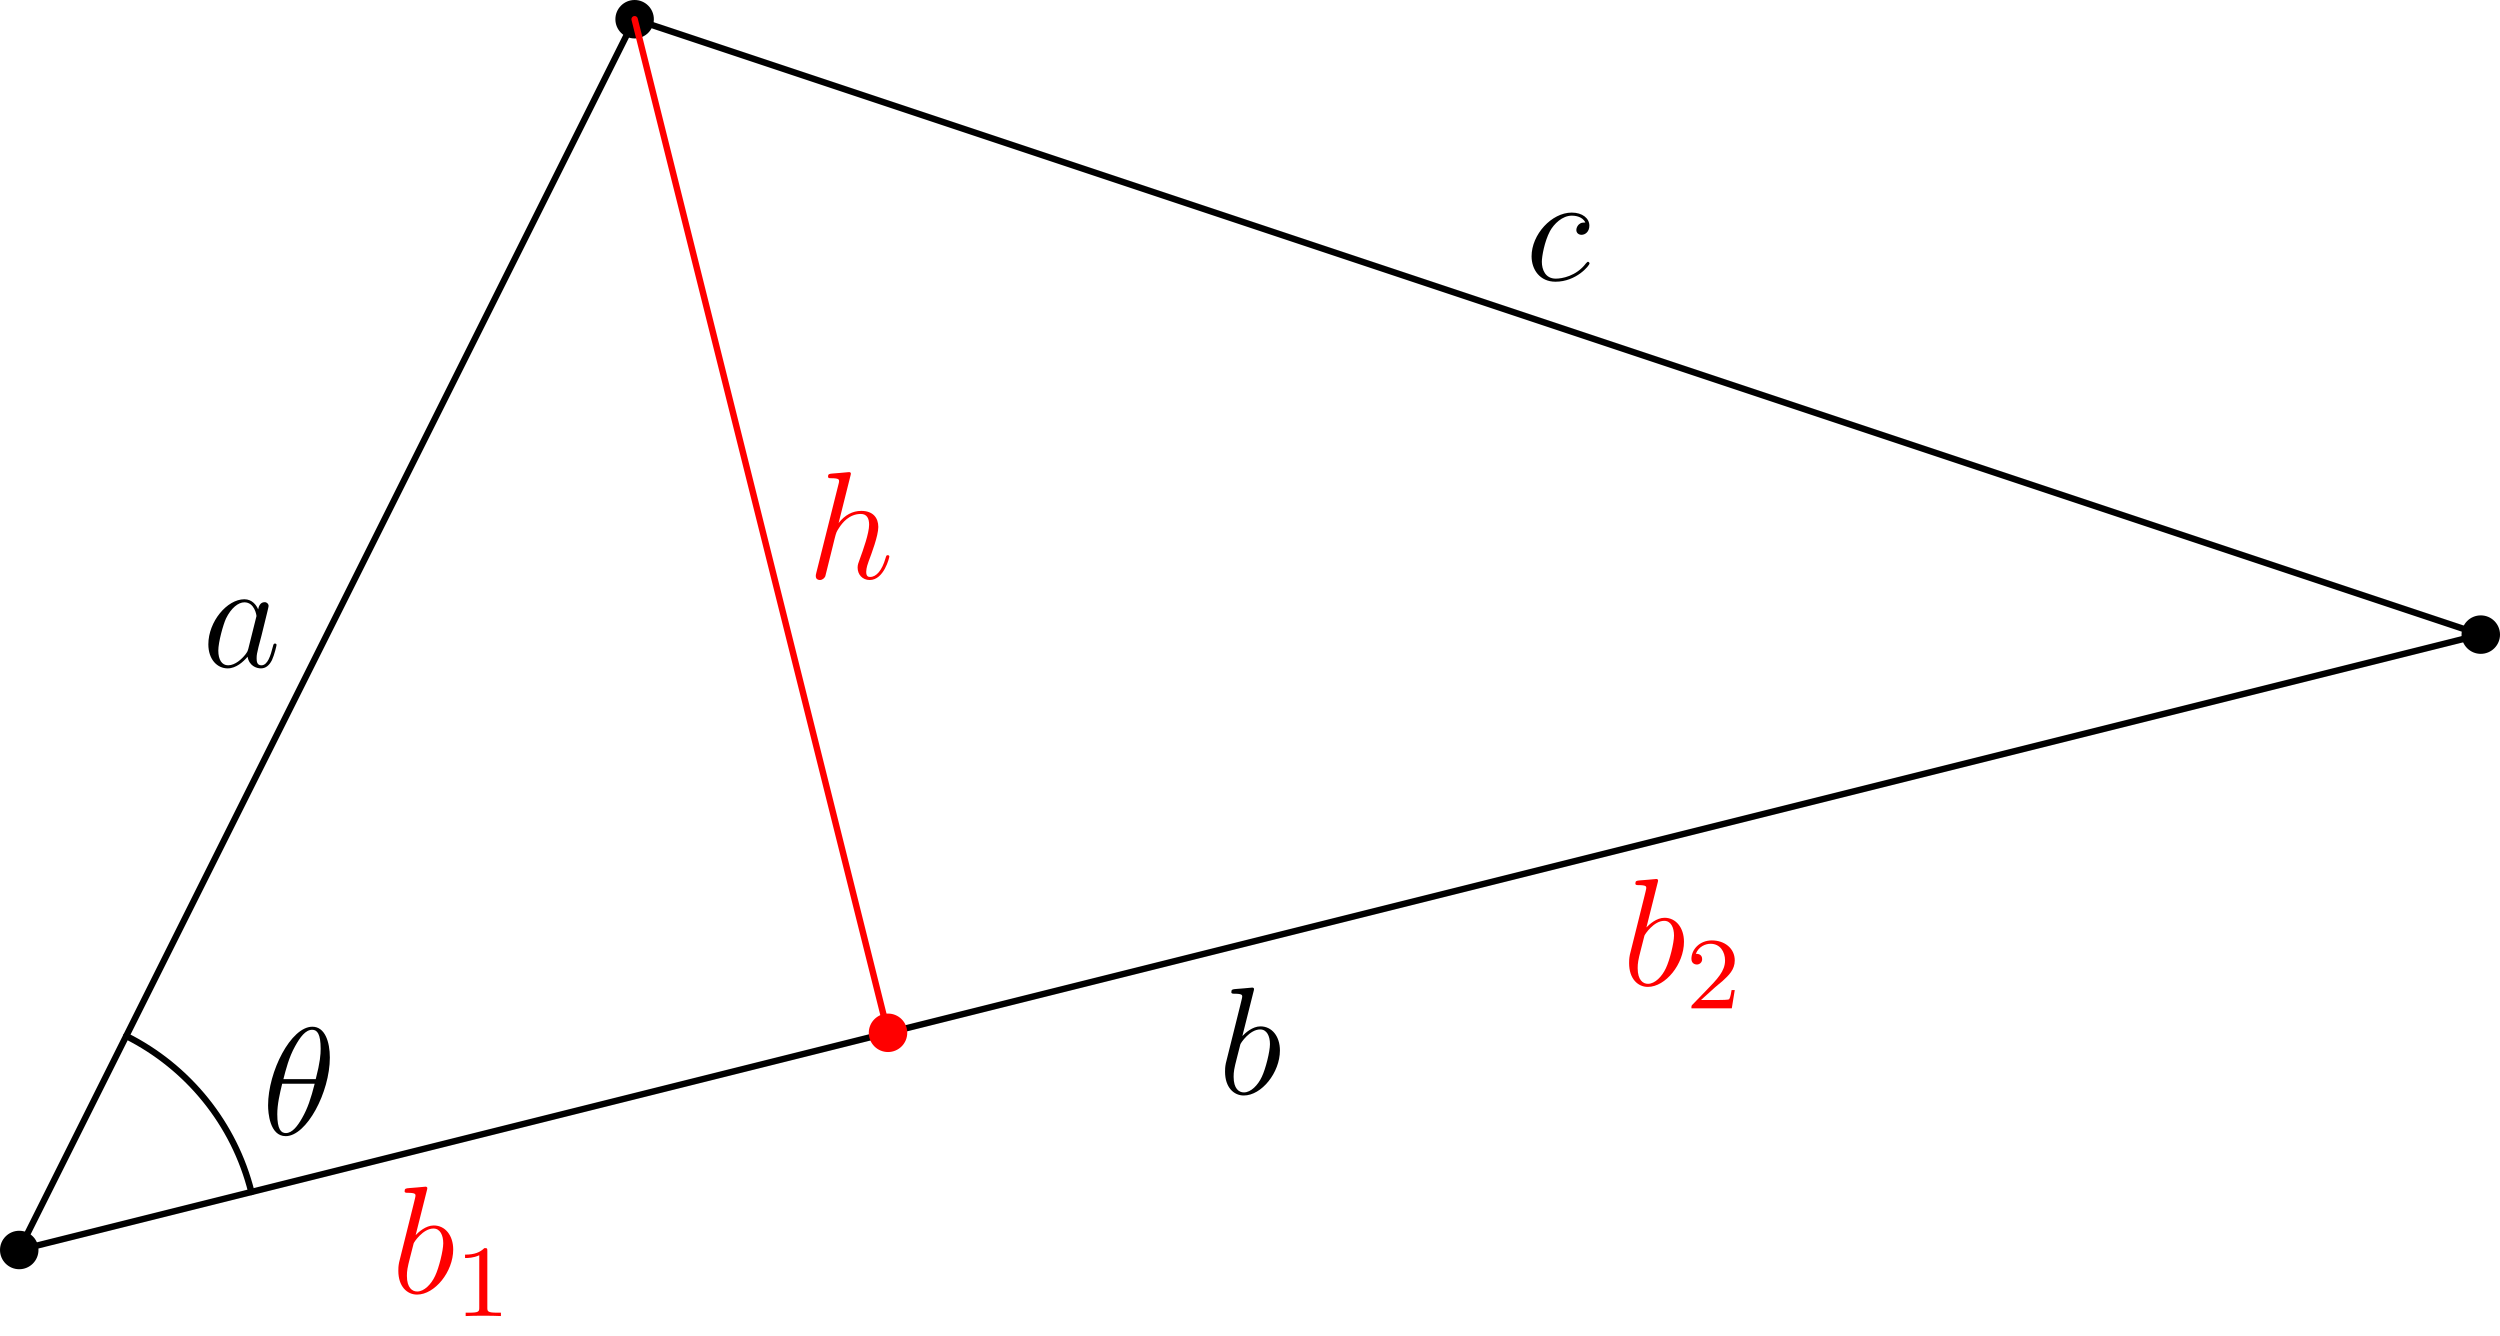
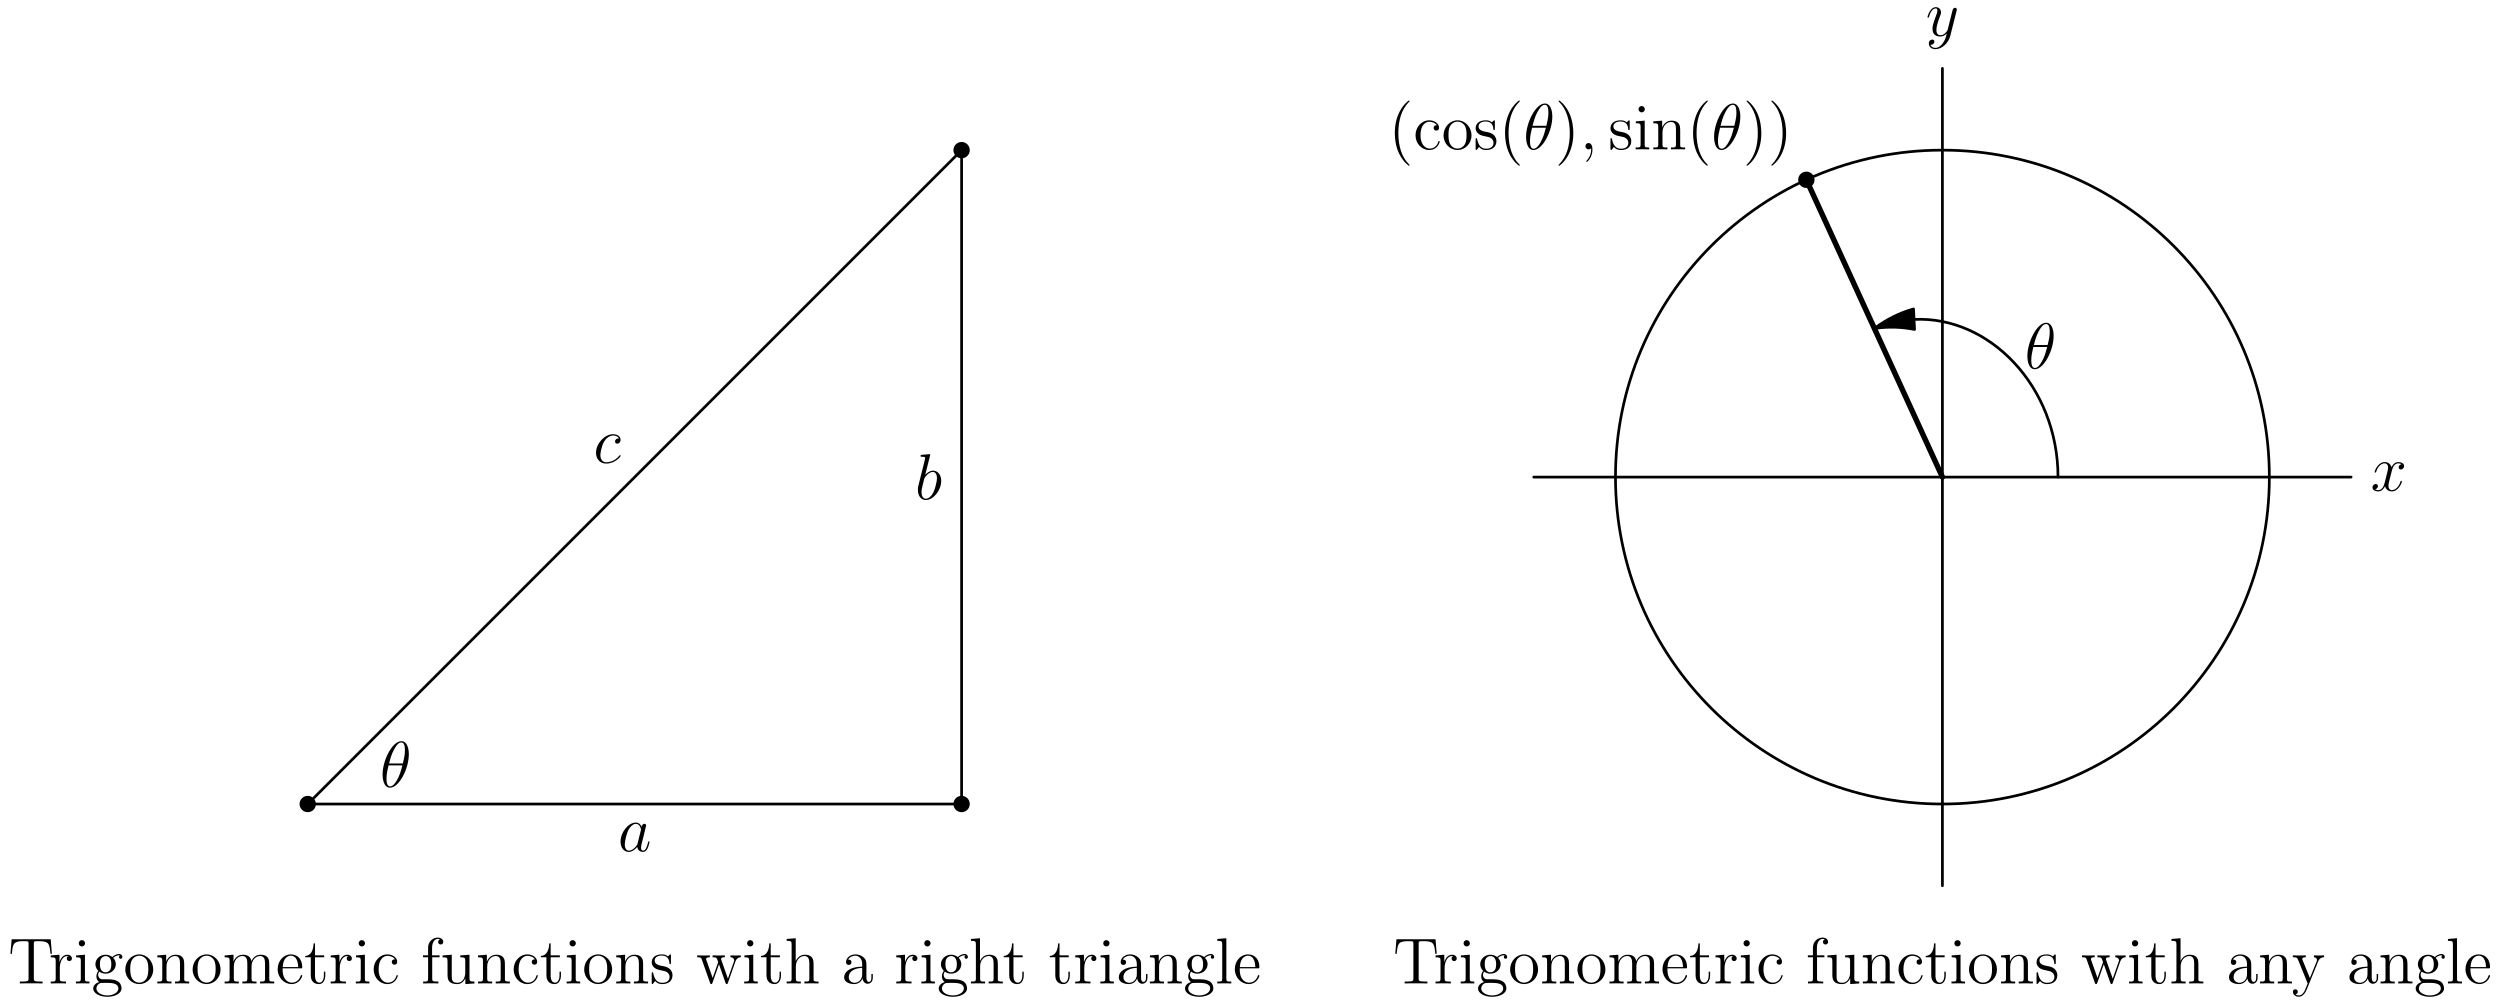
- <svg xmlns="http://www.w3.org/2000/svg" xmlns:xlink="http://www.w3.org/1999/xlink" version="1.1" width="195pt" height="104.207pt" viewBox="56.409 53.858 195 104.207">
+ <svg xmlns="http://www.w3.org/2000/svg" xmlns:xlink="http://www.w3.org/1999/xlink" version="1.1" width="458.804pt" height="184.363pt" viewBox="56.409 53.858 458.804 184.363">
  <defs>
-     <path id="g1-49" d="M2.503-5.077C2.503-5.292 2.487-5.3 2.271-5.3C1.945-4.981 1.522-4.79 .765-4.79V-4.527C.98-4.527 1.411-4.527 1.873-4.742V-.654C1.873-.359 1.849-.263 1.092-.263H.813V0C1.14-.024 1.825-.024 2.184-.024S3.236-.024 3.563 0V-.263H3.284C2.527-.263 2.503-.359 2.503-.654V-5.077Z" />
-     <path id="g1-50" d="M2.248-1.626C2.375-1.745 2.71-2.008 2.837-2.12C3.332-2.574 3.802-3.013 3.802-3.738C3.802-4.686 3.005-5.3 2.008-5.3C1.052-5.3 .422-4.575 .422-3.866C.422-3.475 .733-3.419 .845-3.419C1.012-3.419 1.259-3.539 1.259-3.842C1.259-4.256 .861-4.256 .765-4.256C.996-4.838 1.53-5.037 1.921-5.037C2.662-5.037 3.045-4.407 3.045-3.738C3.045-2.909 2.463-2.303 1.522-1.339L.518-.303C.422-.215 .422-.199 .422 0H3.571L3.802-1.427H3.555C3.531-1.267 3.467-.869 3.371-.717C3.324-.654 2.718-.654 2.59-.654H1.172L2.248-1.626Z" />
+     <path id="g1-40" d="M3.885 2.905C3.885 2.869 3.885 2.845 3.682 2.642C2.487 1.435 1.817-.538 1.817-2.977C1.817-5.296 2.379-7.293 3.766-8.703C3.885-8.811 3.885-8.835 3.885-8.871C3.885-8.942 3.826-8.966 3.778-8.966C3.622-8.966 2.642-8.106 2.056-6.934C1.447-5.727 1.172-4.447 1.172-2.977C1.172-1.913 1.339-.49 1.961 .789C2.666 2.224 3.646 3.001 3.778 3.001C3.826 3.001 3.885 2.977 3.885 2.905Z" />
+     <path id="g1-41" d="M3.371-2.977C3.371-3.885 3.252-5.368 2.582-6.755C1.877-8.189 .897-8.966 .765-8.966C.717-8.966 .658-8.942 .658-8.871C.658-8.835 .658-8.811 .861-8.608C2.056-7.4 2.726-5.428 2.726-2.989C2.726-.669 2.164 1.327 .777 2.738C.658 2.845 .658 2.869 .658 2.905C.658 2.977 .717 3.001 .765 3.001C.921 3.001 1.901 2.14 2.487 .968C3.096-.251 3.371-1.542 3.371-2.977Z" />
+     <path id="g1-84" d="M7.807-8.106H.634L.418-5.44H.681C.849-7.329 .956-7.759 2.845-7.759C3.061-7.759 3.395-7.759 3.491-7.735C3.73-7.699 3.742-7.556 3.742-7.281V-.921C3.742-.514 3.742-.347 2.57-.347H2.14V0C2.523-.024 3.754-.024 4.22-.024S5.93-.024 6.312 0V-.347H5.882C4.71-.347 4.71-.514 4.71-.921V-7.281C4.71-7.58 4.734-7.687 4.926-7.735C5.021-7.759 5.368-7.759 5.595-7.759C7.484-7.759 7.592-7.329 7.759-5.44H8.022L7.807-8.106Z" />
+     <path id="g1-97" d="M4.615-3.192C4.615-3.838 4.615-4.316 4.089-4.782C3.67-5.165 3.132-5.332 2.606-5.332C1.626-5.332 .873-4.686 .873-3.909C.873-3.563 1.1-3.395 1.375-3.395C1.662-3.395 1.865-3.599 1.865-3.885C1.865-4.376 1.435-4.376 1.255-4.376C1.53-4.878 2.104-5.093 2.582-5.093C3.132-5.093 3.838-4.639 3.838-3.563V-3.084C1.435-3.049 .526-2.044 .526-1.124C.526-.179 1.626 .12 2.355 .12C3.144 .12 3.682-.359 3.909-.933C3.957-.371 4.328 .06 4.842 .06C5.093 .06 5.786-.108 5.786-1.064V-1.733H5.523V-1.064C5.523-.383 5.236-.287 5.069-.287C4.615-.287 4.615-.921 4.615-1.1V-3.192ZM3.838-1.686C3.838-.514 2.965-.12 2.451-.12C1.865-.12 1.375-.55 1.375-1.124C1.375-2.702 3.407-2.845 3.838-2.869V-1.686Z" />
+     <path id="g1-99" d="M4.328-4.423C4.184-4.423 3.742-4.423 3.742-3.933C3.742-3.646 3.945-3.443 4.232-3.443C4.507-3.443 4.734-3.61 4.734-3.957C4.734-4.758 3.897-5.332 2.929-5.332C1.53-5.332 .418-4.089 .418-2.582C.418-1.052 1.566 .12 2.917 .12C4.495 .12 4.854-1.315 4.854-1.423S4.77-1.53 4.734-1.53C4.627-1.53 4.615-1.494 4.579-1.351C4.316-.502 3.67-.143 3.025-.143C2.295-.143 1.327-.777 1.327-2.594C1.327-4.579 2.343-5.069 2.941-5.069C3.395-5.069 4.053-4.89 4.328-4.423Z" />
+     <path id="g1-101" d="M4.579-2.774C4.842-2.774 4.866-2.774 4.866-3.001C4.866-4.208 4.22-5.332 2.774-5.332C1.411-5.332 .359-4.101 .359-2.618C.359-1.04 1.578 .12 2.905 .12C4.328 .12 4.866-1.172 4.866-1.423C4.866-1.494 4.806-1.542 4.734-1.542C4.639-1.542 4.615-1.482 4.591-1.423C4.28-.418 3.479-.143 2.977-.143S1.267-.478 1.267-2.546V-2.774H4.579ZM1.279-3.001C1.375-4.878 2.427-5.093 2.762-5.093C4.041-5.093 4.113-3.407 4.125-3.001H1.279Z" />
+     <path id="g1-102" d="M2.056-4.806H3.407V-5.153H2.032V-6.551C2.032-7.627 2.582-8.177 3.072-8.177C3.168-8.177 3.347-8.153 3.491-8.082C3.443-8.07 3.144-7.962 3.144-7.615C3.144-7.34 3.335-7.149 3.61-7.149C3.897-7.149 4.089-7.34 4.089-7.627C4.089-8.07 3.658-8.416 3.084-8.416C2.248-8.416 1.303-7.771 1.303-6.551V-5.153H.371V-4.806H1.303V-.885C1.303-.347 1.172-.347 .395-.347V0C.729-.024 1.387-.024 1.745-.024C2.068-.024 2.917-.024 3.192 0V-.347H2.953C2.08-.347 2.056-.478 2.056-.909V-4.806Z" />
+     <path id="g1-103" d="M1.423-2.164C1.985-1.793 2.463-1.793 2.594-1.793C3.67-1.793 4.471-2.606 4.471-3.527C4.471-3.85 4.376-4.304 3.993-4.686C4.459-5.165 5.021-5.165 5.081-5.165C5.129-5.165 5.189-5.165 5.236-5.141C5.117-5.093 5.057-4.973 5.057-4.842C5.057-4.674 5.177-4.531 5.368-4.531C5.464-4.531 5.679-4.591 5.679-4.854C5.679-5.069 5.511-5.404 5.093-5.404C4.471-5.404 4.005-5.021 3.838-4.842C3.479-5.117 3.061-5.272 2.606-5.272C1.53-5.272 .729-4.459 .729-3.539C.729-2.857 1.148-2.415 1.267-2.307C1.124-2.128 .909-1.781 .909-1.315C.909-.622 1.327-.323 1.423-.263C.873-.108 .323 .323 .323 .944C.323 1.769 1.447 2.451 2.917 2.451C4.34 2.451 5.523 1.817 5.523 .921C5.523 .622 5.44-.084 4.722-.454C4.113-.765 3.515-.765 2.487-.765C1.757-.765 1.674-.765 1.459-.992C1.339-1.112 1.231-1.339 1.231-1.59C1.231-1.793 1.303-1.997 1.423-2.164ZM2.606-2.044C1.554-2.044 1.554-3.252 1.554-3.527C1.554-3.742 1.554-4.232 1.757-4.555C1.985-4.902 2.343-5.021 2.594-5.021C3.646-5.021 3.646-3.814 3.646-3.539C3.646-3.324 3.646-2.833 3.443-2.511C3.216-2.164 2.857-2.044 2.606-2.044ZM2.929 2.2C1.781 2.2 .909 1.614 .909 .933C.909 .837 .933 .371 1.387 .06C1.65-.108 1.757-.108 2.594-.108C3.587-.108 4.937-.108 4.937 .933C4.937 1.638 4.029 2.2 2.929 2.2Z" />
+     <path id="g1-104" d="M5.32-2.905C5.32-4.017 5.32-4.352 5.045-4.734C4.698-5.2 4.136-5.272 3.73-5.272C2.702-5.272 2.224-4.495 2.056-4.125H2.044V-8.297L.383-8.165V-7.819C1.196-7.819 1.291-7.735 1.291-7.149V-.885C1.291-.347 1.16-.347 .383-.347V0C.693-.024 1.339-.024 1.674-.024C2.02-.024 2.666-.024 2.977 0V-.347C2.212-.347 2.068-.347 2.068-.885V-3.108C2.068-4.364 2.893-5.033 3.634-5.033S4.543-4.423 4.543-3.694V-.885C4.543-.347 4.411-.347 3.634-.347V0C3.945-.024 4.591-.024 4.926-.024C5.272-.024 5.918-.024 6.229 0V-.347C5.631-.347 5.332-.347 5.32-.705V-2.905Z" />
+     <path id="g1-105" d="M2.08-7.364C2.08-7.675 1.829-7.95 1.494-7.95C1.184-7.95 .921-7.699 .921-7.376C.921-7.018 1.207-6.791 1.494-6.791C1.865-6.791 2.08-7.101 2.08-7.364ZM.43-5.141V-4.794C1.196-4.794 1.303-4.722 1.303-4.136V-.885C1.303-.347 1.172-.347 .395-.347V0C.729-.024 1.303-.024 1.65-.024C1.781-.024 2.475-.024 2.881 0V-.347C2.104-.347 2.056-.406 2.056-.873V-5.272L.43-5.141Z" />
+     <path id="g1-108" d="M2.056-8.297L.395-8.165V-7.819C1.207-7.819 1.303-7.735 1.303-7.149V-.885C1.303-.347 1.172-.347 .395-.347V0C.729-.024 1.315-.024 1.674-.024S2.63-.024 2.965 0V-.347C2.2-.347 2.056-.347 2.056-.885V-8.297Z" />
+     <path id="g1-109" d="M8.572-2.905C8.572-4.017 8.572-4.352 8.297-4.734C7.95-5.2 7.388-5.272 6.982-5.272C5.99-5.272 5.487-4.555 5.296-4.089C5.129-5.009 4.483-5.272 3.73-5.272C2.57-5.272 2.116-4.28 2.02-4.041H2.008V-5.272L.383-5.141V-4.794C1.196-4.794 1.291-4.71 1.291-4.125V-.885C1.291-.347 1.16-.347 .383-.347V0C.693-.024 1.339-.024 1.674-.024C2.02-.024 2.666-.024 2.977 0V-.347C2.212-.347 2.068-.347 2.068-.885V-3.108C2.068-4.364 2.893-5.033 3.634-5.033S4.543-4.423 4.543-3.694V-.885C4.543-.347 4.411-.347 3.634-.347V0C3.945-.024 4.591-.024 4.926-.024C5.272-.024 5.918-.024 6.229 0V-.347C5.464-.347 5.32-.347 5.32-.885V-3.108C5.32-4.364 6.145-5.033 6.886-5.033S7.795-4.423 7.795-3.694V-.885C7.795-.347 7.663-.347 6.886-.347V0C7.197-.024 7.843-.024 8.177-.024C8.524-.024 9.17-.024 9.48 0V-.347C8.883-.347 8.584-.347 8.572-.705V-2.905Z" />
+     <path id="g1-110" d="M5.32-2.905C5.32-4.017 5.32-4.352 5.045-4.734C4.698-5.2 4.136-5.272 3.73-5.272C2.57-5.272 2.116-4.28 2.02-4.041H2.008V-5.272L.383-5.141V-4.794C1.196-4.794 1.291-4.71 1.291-4.125V-.885C1.291-.347 1.16-.347 .383-.347V0C.693-.024 1.339-.024 1.674-.024C2.02-.024 2.666-.024 2.977 0V-.347C2.212-.347 2.068-.347 2.068-.885V-3.108C2.068-4.364 2.893-5.033 3.634-5.033S4.543-4.423 4.543-3.694V-.885C4.543-.347 4.411-.347 3.634-.347V0C3.945-.024 4.591-.024 4.926-.024C5.272-.024 5.918-.024 6.229 0V-.347C5.631-.347 5.332-.347 5.32-.705V-2.905Z" />
+     <path id="g1-111" d="M5.487-2.558C5.487-4.101 4.316-5.332 2.929-5.332C1.494-5.332 .359-4.065 .359-2.558C.359-1.028 1.554 .12 2.917 .12C4.328 .12 5.487-1.052 5.487-2.558ZM2.929-.143C2.487-.143 1.949-.335 1.602-.921C1.279-1.459 1.267-2.164 1.267-2.666C1.267-3.12 1.267-3.85 1.638-4.388C1.973-4.902 2.499-5.093 2.917-5.093C3.383-5.093 3.885-4.878 4.208-4.411C4.579-3.862 4.579-3.108 4.579-2.666C4.579-2.248 4.579-1.506 4.268-.944C3.933-.371 3.383-.143 2.929-.143Z" />
+     <path id="g1-114" d="M1.997-2.786C1.997-3.945 2.475-5.033 3.395-5.033C3.491-5.033 3.515-5.033 3.563-5.021C3.467-4.973 3.276-4.902 3.276-4.579C3.276-4.232 3.551-4.101 3.742-4.101C3.981-4.101 4.22-4.256 4.22-4.579C4.22-4.937 3.897-5.272 3.383-5.272C2.367-5.272 2.02-4.172 1.949-3.945H1.937V-5.272L.335-5.141V-4.794C1.148-4.794 1.243-4.71 1.243-4.125V-.885C1.243-.347 1.112-.347 .335-.347V0C.669-.024 1.327-.024 1.686-.024C2.008-.024 2.857-.024 3.132 0V-.347H2.893C2.02-.347 1.997-.478 1.997-.909V-2.786Z" />
+     <path id="g1-115" d="M3.921-5.057C3.921-5.272 3.921-5.332 3.802-5.332C3.706-5.332 3.479-5.069 3.395-4.961C3.025-5.26 2.654-5.332 2.271-5.332C.825-5.332 .395-4.543 .395-3.885C.395-3.754 .395-3.335 .849-2.917C1.231-2.582 1.638-2.499 2.188-2.391C2.845-2.26 3.001-2.224 3.3-1.985C3.515-1.805 3.67-1.542 3.67-1.207C3.67-.693 3.371-.12 2.319-.12C1.53-.12 .956-.574 .693-1.769C.646-1.985 .646-1.997 .634-2.008C.61-2.056 .562-2.056 .526-2.056C.395-2.056 .395-1.997 .395-1.781V-.155C.395 .06 .395 .12 .514 .12C.574 .12 .586 .108 .789-.143C.849-.227 .849-.251 1.028-.442C1.482 .12 2.128 .12 2.331 .12C3.587 .12 4.208-.574 4.208-1.518C4.208-2.164 3.814-2.546 3.706-2.654C3.276-3.025 2.953-3.096 2.164-3.24C1.805-3.312 .933-3.479 .933-4.196C.933-4.567 1.184-5.117 2.26-5.117C3.563-5.117 3.634-4.005 3.658-3.634C3.67-3.539 3.754-3.539 3.79-3.539C3.921-3.539 3.921-3.599 3.921-3.814V-5.057Z" />
+     <path id="g1-116" d="M2.008-4.806H3.694V-5.153H2.008V-7.352H1.745C1.733-6.229 1.303-5.081 .215-5.045V-4.806H1.231V-1.482C1.231-.155 2.116 .12 2.75 .12C3.503 .12 3.897-.622 3.897-1.482V-2.164H3.634V-1.506C3.634-.646 3.288-.143 2.821-.143C2.008-.143 2.008-1.255 2.008-1.459V-4.806Z" />
+     <path id="g1-117" d="M3.634-5.141V-4.794C4.447-4.794 4.543-4.71 4.543-4.125V-1.985C4.543-.968 4.005-.12 3.108-.12C2.128-.12 2.068-.681 2.068-1.315V-5.272L.383-5.141V-4.794C1.291-4.794 1.291-4.758 1.291-3.694V-1.901C1.291-1.16 1.291-.729 1.65-.335C1.937-.024 2.427 .12 3.037 .12C3.24 .12 3.622 .12 4.029-.227C4.376-.502 4.567-.956 4.567-.956V.12L6.229 0V-.347C5.416-.347 5.32-.43 5.32-1.016V-5.272L3.634-5.141Z" />
+     <path id="g1-119" d="M7.233-4.017C7.496-4.77 8.022-4.794 8.225-4.806V-5.153C7.926-5.129 7.711-5.129 7.34-5.129C6.994-5.129 6.97-5.129 6.324-5.153V-4.806C6.862-4.782 7.006-4.459 7.006-4.232C7.006-4.22 7.006-4.136 6.958-4.017L5.858-.885L4.663-4.268C4.603-4.411 4.603-4.435 4.603-4.471C4.603-4.806 5.045-4.806 5.296-4.806V-5.153C4.961-5.129 4.471-5.129 4.125-5.129C3.742-5.129 3.718-5.129 3.049-5.153V-4.806C3.503-4.806 3.658-4.782 3.79-4.627C3.85-4.555 3.993-4.16 4.077-3.921L3.061-1.004L1.913-4.256C1.853-4.411 1.853-4.435 1.853-4.483C1.853-4.806 2.319-4.806 2.546-4.806V-5.153C2.248-5.129 1.65-5.129 1.327-5.129C.992-5.129 .968-5.129 .215-5.153V-4.806C.825-4.806 .944-4.758 1.076-4.376L2.582-.096C2.63 .036 2.666 .12 2.798 .12C2.905 .12 2.965 .084 3.025-.108L4.22-3.515L5.416-.108C5.475 .084 5.535 .12 5.643 .12C5.774 .12 5.81 .036 5.858-.096L7.233-4.017Z" />
+     <path id="g1-121" d="M4.842-3.993C5.165-4.794 5.727-4.806 5.954-4.806V-5.153C5.607-5.129 5.44-5.129 5.057-5.129C4.782-5.129 4.758-5.129 4.089-5.153V-4.806C4.531-4.782 4.639-4.507 4.639-4.292C4.639-4.184 4.615-4.125 4.567-4.005L3.347-.992L2.02-4.244C1.949-4.411 1.949-4.483 1.949-4.495C1.949-4.806 2.367-4.806 2.606-4.806V-5.153C2.295-5.129 1.71-5.129 1.375-5.129C.921-5.129 .897-5.129 .215-5.153V-4.806C.909-4.806 1.004-4.746 1.16-4.376L2.941 0C2.415 1.267 2.415 1.291 2.367 1.387C2.164 1.745 1.841 2.2 1.303 2.2C.933 2.2 .705 1.985 .705 1.985S1.124 1.937 1.124 1.518C1.124 1.231 .897 1.076 .681 1.076C.478 1.076 .227 1.196 .227 1.542C.227 1.997 .669 2.439 1.303 2.439C1.973 2.439 2.463 1.853 2.774 1.1L4.842-3.993Z" />
    <path id="g0-18" d="M5.296-6.013C5.296-7.233 4.914-8.416 3.933-8.416C2.26-8.416 .478-4.914 .478-2.283C.478-1.733 .598 .12 1.853 .12C3.479 .12 5.296-3.3 5.296-6.013ZM1.674-4.328C1.853-5.033 2.104-6.037 2.582-6.886C2.977-7.603 3.395-8.177 3.921-8.177C4.316-8.177 4.579-7.843 4.579-6.695C4.579-6.265 4.543-5.667 4.196-4.328H1.674ZM4.113-3.969C3.814-2.798 3.563-2.044 3.132-1.291C2.786-.681 2.367-.12 1.865-.12C1.494-.12 1.196-.406 1.196-1.59C1.196-2.367 1.387-3.18 1.578-3.969H4.113Z" />
+     <path id="g0-59" d="M2.331 .048C2.331-.646 2.104-1.16 1.614-1.16C1.231-1.16 1.04-.849 1.04-.586S1.219 0 1.626 0C1.781 0 1.913-.048 2.02-.155C2.044-.179 2.056-.179 2.068-.179C2.092-.179 2.092-.012 2.092 .048C2.092 .442 2.02 1.219 1.327 1.997C1.196 2.14 1.196 2.164 1.196 2.188C1.196 2.248 1.255 2.307 1.315 2.307C1.411 2.307 2.331 1.423 2.331 .048Z" />
    <path id="g0-97" d="M3.599-1.423C3.539-1.219 3.539-1.196 3.371-.968C3.108-.634 2.582-.12 2.02-.12C1.53-.12 1.255-.562 1.255-1.267C1.255-1.925 1.626-3.264 1.853-3.766C2.26-4.603 2.821-5.033 3.288-5.033C4.077-5.033 4.232-4.053 4.232-3.957C4.232-3.945 4.196-3.79 4.184-3.766L3.599-1.423ZM4.364-4.483C4.232-4.794 3.909-5.272 3.288-5.272C1.937-5.272 .478-3.527 .478-1.757C.478-.574 1.172 .12 1.985 .12C2.642 .12 3.204-.395 3.539-.789C3.658-.084 4.22 .12 4.579 .12S5.224-.096 5.44-.526C5.631-.933 5.798-1.662 5.798-1.71C5.798-1.769 5.75-1.817 5.679-1.817C5.571-1.817 5.559-1.757 5.511-1.578C5.332-.873 5.105-.12 4.615-.12C4.268-.12 4.244-.43 4.244-.669C4.244-.944 4.28-1.076 4.388-1.542C4.471-1.841 4.531-2.104 4.627-2.451C5.069-4.244 5.177-4.674 5.177-4.746C5.177-4.914 5.045-5.045 4.866-5.045C4.483-5.045 4.388-4.627 4.364-4.483Z" />
    <path id="g0-98" d="M2.762-7.998C2.774-8.046 2.798-8.118 2.798-8.177C2.798-8.297 2.678-8.297 2.654-8.297C2.642-8.297 2.212-8.261 1.997-8.237C1.793-8.225 1.614-8.201 1.399-8.189C1.112-8.165 1.028-8.153 1.028-7.938C1.028-7.819 1.148-7.819 1.267-7.819C1.877-7.819 1.877-7.711 1.877-7.592C1.877-7.508 1.781-7.161 1.733-6.946L1.447-5.798C1.327-5.32 .646-2.606 .598-2.391C.538-2.092 .538-1.889 .538-1.733C.538-.514 1.219 .12 1.997 .12C3.383 .12 4.818-1.662 4.818-3.395C4.818-4.495 4.196-5.272 3.3-5.272C2.678-5.272 2.116-4.758 1.889-4.519L2.762-7.998ZM2.008-.12C1.626-.12 1.207-.406 1.207-1.339C1.207-1.733 1.243-1.961 1.459-2.798C1.494-2.953 1.686-3.718 1.733-3.873C1.757-3.969 2.463-5.033 3.276-5.033C3.802-5.033 4.041-4.507 4.041-3.885C4.041-3.312 3.706-1.961 3.407-1.339C3.108-.693 2.558-.12 2.008-.12Z" />
    <path id="g0-99" d="M4.674-4.495C4.447-4.495 4.34-4.495 4.172-4.352C4.101-4.292 3.969-4.113 3.969-3.921C3.969-3.682 4.148-3.539 4.376-3.539C4.663-3.539 4.985-3.778 4.985-4.256C4.985-4.83 4.435-5.272 3.61-5.272C2.044-5.272 .478-3.563 .478-1.865C.478-.825 1.124 .12 2.343 .12C3.969 .12 4.997-1.148 4.997-1.303C4.997-1.375 4.926-1.435 4.878-1.435C4.842-1.435 4.83-1.423 4.722-1.315C3.957-.299 2.821-.12 2.367-.12C1.542-.12 1.279-.837 1.279-1.435C1.279-1.853 1.482-3.013 1.913-3.826C2.224-4.388 2.869-5.033 3.622-5.033C3.778-5.033 4.435-5.009 4.674-4.495Z" />
-     <path id="g0-104" d="M3.359-7.998C3.371-8.046 3.395-8.118 3.395-8.177C3.395-8.297 3.276-8.297 3.252-8.297C3.24-8.297 2.654-8.249 2.594-8.237C2.391-8.225 2.212-8.201 1.997-8.189C1.698-8.165 1.614-8.153 1.614-7.938C1.614-7.819 1.71-7.819 1.877-7.819C2.463-7.819 2.475-7.711 2.475-7.592C2.475-7.52 2.451-7.424 2.439-7.388L.705-.466C.658-.287 .658-.263 .658-.191C.658 .072 .861 .12 .98 .12C1.184 .12 1.339-.036 1.399-.167L1.937-2.331C1.997-2.594 2.068-2.845 2.128-3.108C2.26-3.61 2.26-3.622 2.487-3.969S3.252-5.033 4.172-5.033C4.651-5.033 4.818-4.674 4.818-4.196C4.818-3.527 4.352-2.224 4.089-1.506C3.981-1.219 3.921-1.064 3.921-.849C3.921-.311 4.292 .12 4.866 .12C5.978 .12 6.396-1.638 6.396-1.71C6.396-1.769 6.348-1.817 6.276-1.817C6.169-1.817 6.157-1.781 6.097-1.578C5.822-.622 5.38-.12 4.902-.12C4.782-.12 4.591-.132 4.591-.514C4.591-.825 4.734-1.207 4.782-1.339C4.997-1.913 5.535-3.324 5.535-4.017C5.535-4.734 5.117-5.272 4.208-5.272C3.527-5.272 2.929-4.949 2.439-4.328L3.359-7.998Z" />
+     <path id="g0-120" d="M5.667-4.878C5.284-4.806 5.141-4.519 5.141-4.292C5.141-4.005 5.368-3.909 5.535-3.909C5.894-3.909 6.145-4.22 6.145-4.543C6.145-5.045 5.571-5.272 5.069-5.272C4.34-5.272 3.933-4.555 3.826-4.328C3.551-5.224 2.809-5.272 2.594-5.272C1.375-5.272 .729-3.706 .729-3.443C.729-3.395 .777-3.335 .861-3.335C.956-3.335 .98-3.407 1.004-3.455C1.411-4.782 2.212-5.033 2.558-5.033C3.096-5.033 3.204-4.531 3.204-4.244C3.204-3.981 3.132-3.706 2.989-3.132L2.582-1.494C2.403-.777 2.056-.12 1.423-.12C1.363-.12 1.064-.12 .813-.275C1.243-.359 1.339-.717 1.339-.861C1.339-1.1 1.16-1.243 .933-1.243C.646-1.243 .335-.992 .335-.61C.335-.108 .897 .12 1.411 .12C1.985 .12 2.391-.335 2.642-.825C2.833-.12 3.431 .12 3.873 .12C5.093 .12 5.738-1.447 5.738-1.71C5.738-1.769 5.691-1.817 5.619-1.817C5.511-1.817 5.499-1.757 5.464-1.662C5.141-.61 4.447-.12 3.909-.12C3.491-.12 3.264-.43 3.264-.921C3.264-1.184 3.312-1.375 3.503-2.164L3.921-3.79C4.101-4.507 4.507-5.033 5.057-5.033C5.081-5.033 5.416-5.033 5.667-4.878Z" />
+     <path id="g0-121" d="M3.144 1.339C2.821 1.793 2.355 2.2 1.769 2.2C1.626 2.2 1.052 2.176 .873 1.626C.909 1.638 .968 1.638 .992 1.638C1.351 1.638 1.59 1.327 1.59 1.052S1.363 .681 1.184 .681C.992 .681 .574 .825 .574 1.411C.574 2.02 1.088 2.439 1.769 2.439C2.965 2.439 4.172 1.339 4.507 .012L5.679-4.651C5.691-4.71 5.715-4.782 5.715-4.854C5.715-5.033 5.571-5.153 5.392-5.153C5.284-5.153 5.033-5.105 4.937-4.746L4.053-1.231C3.993-1.016 3.993-.992 3.897-.861C3.658-.526 3.264-.12 2.69-.12C2.02-.12 1.961-.777 1.961-1.1C1.961-1.781 2.283-2.702 2.606-3.563C2.738-3.909 2.809-4.077 2.809-4.316C2.809-4.818 2.451-5.272 1.865-5.272C.765-5.272 .323-3.539 .323-3.443C.323-3.395 .371-3.335 .454-3.335C.562-3.335 .574-3.383 .622-3.551C.909-4.555 1.363-5.033 1.829-5.033C1.937-5.033 2.14-5.033 2.14-4.639C2.14-4.328 2.008-3.981 1.829-3.527C1.243-1.961 1.243-1.566 1.243-1.279C1.243-.143 2.056 .12 2.654 .12C3.001 .12 3.431 .012 3.85-.43L3.862-.418C3.682 .287 3.563 .753 3.144 1.339Z" />
  </defs>
  <g id="page1">
-     <g transform="matrix(0.996264 0 0 0.996264 57.9094 151.358)">
-       <circle cx="192.72" cy="-48.18" fill="#000000" r="1.506" />
+     <g transform="matrix(0.996264 0 0 0.996264 112.884 201.412)">
+       <circle cx="120.45" cy="-120.45" fill="#000000" r="1.506" />
    </g>
-     <g transform="matrix(0.996264 0 0 0.996264 57.9094 151.358)">
-       <circle cx="48.18" cy="-96.36" fill="#000000" r="1.506" />
-     </g>
-     <g transform="matrix(0.996264 0 0 0.996264 57.9094 151.358)">
+     <g transform="matrix(0.996264 0 0 0.996264 112.884 201.412)">
      <circle cx="0" cy="-0" fill="#000000" r="1.506" />
    </g>
-     <g transform="matrix(0.996264 0 0 0.996264 57.9094 151.358)">
-       <path d="M 192.72 -48.18L 48.18 -96.36L 0 0L 192.72 -48.18Z" fill="none" stroke="#000000" stroke-linecap="round" stroke-linejoin="round" stroke-miterlimit="10.037" stroke-width="0.502" />
+     <g transform="matrix(0.996264 0 0 0.996264 112.884 201.412)">
+       <circle cx="120.45" cy="-0" fill="#000000" r="1.506" />
    </g>
-     <use x="72.182" y="105.872" xlink:href="#g0-97" />
-     <use x="151.425" y="139.187" xlink:href="#g0-98" />
-     <use x="175.394" y="75.712" xlink:href="#g0-99" />
-     <g transform="matrix(0.996264 0 0 0.996264 57.9094 151.358)">
-       <path d="M 18.174 -4.544C 16.84 -9.896 13.204 -14.338 8.378 -16.755" fill="none" stroke="#000000" stroke-linecap="round" stroke-linejoin="round" stroke-miterlimit="10.037" stroke-width="0.502" />
+     <g transform="matrix(0.996264 0 0 0.996264 112.884 201.412)">
+       <path d="M 120.45 -120.45L 0 0L 120.45 0L 120.45 -120.45Z" fill="none" stroke="#000000" stroke-linecap="round" stroke-linejoin="round" stroke-miterlimit="10.037" stroke-width="0.502" />
    </g>
-     <use x="76.841" y="142.358" xlink:href="#g0-18" />
-     <g transform="matrix(0.996264 0 0 0.996264 57.9094 151.358)">
-       <circle cx="68.019" cy="-17.005" fill="#ff0000" r="1.506" />
+     <use x="169.815" y="210.086" xlink:href="#g0-97" />
+     <use x="224.324" y="145.503" xlink:href="#g0-98" />
+     <use x="165.313" y="138.816" xlink:href="#g0-99" />
+     <use x="126.142" y="198.294" xlink:href="#g0-18" />
+     <g transform="matrix(0.996264 0 0 0.996264 112.884 201.412)">
+       <path d="M 225.844 -60.225L 376.406 -60.225" fill="none" stroke="#000000" stroke-linecap="round" stroke-linejoin="round" stroke-miterlimit="10.037" stroke-width="0.502" />
    </g>
-     <g transform="matrix(0.996264 0 0 0.996264 57.9094 151.358)">
-       <path d="M 48.18 -96.36L 68.019 -17.005" fill="none" stroke="#ff0000" stroke-linecap="round" stroke-linejoin="round" stroke-miterlimit="10.037" stroke-width="0.502" />
+     <use x="491.474" y="143.926" xlink:href="#g0-120" />
+     <g transform="matrix(0.996264 0 0 0.996264 112.884 201.412)">
+       <path d="M 301.125 15.056L 301.125 -135.506" fill="none" stroke="#000000" stroke-linecap="round" stroke-linejoin="round" stroke-miterlimit="10.037" stroke-width="0.502" />
    </g>
-     <g fill="#f00">
-       <use x="119.382" y="98.979" xlink:href="#g0-104" />
-       <use x="86.941" y="154.716" xlink:href="#g0-98" />
-       <use x="91.918" y="156.51" xlink:href="#g1-49" />
-       <use x="182.941" y="130.716" xlink:href="#g0-98" />
-       <use x="187.918" y="132.51" xlink:href="#g1-50" />
+     <use x="409.819" y="60.441" xlink:href="#g0-121" />
+     <g transform="matrix(0.996264 0 0 0.996264 112.884 201.412)">
+       <path d="M 361.35 -60.225C 361.35 -93.486 334.386 -120.45 301.125 -120.45C 267.864 -120.45 240.9 -93.486 240.9 -60.225C 240.9 -26.964 267.864 0 301.125 0C 334.386 0 361.35 -26.964 361.35 -60.225Z" fill="none" stroke="#000000" stroke-linecap="round" stroke-linejoin="round" stroke-miterlimit="10.037" stroke-width="0.502" />
    </g>
+     <g transform="matrix(0.996264 0 0 0.996264 112.884 201.412)">
+       <path d="M 301.125 -60.225L 276.063 -114.987" fill="none" stroke="#000000" stroke-linecap="round" stroke-linejoin="round" stroke-miterlimit="10.037" stroke-width="1" />
+     </g>
+     <g transform="matrix(0.996264 0 0 0.996264 112.884 201.412)">
+       <circle cx="276.063" cy="-114.987" fill="#000000" r="1.506" />
+     </g>
+     <use x="311.218" y="81.27" xlink:href="#g1-40" />
+     <use x="315.771" y="81.27" xlink:href="#g1-99" />
+     <use x="320.973" y="81.27" xlink:href="#g1-111" />
+     <use x="326.826" y="81.27" xlink:href="#g1-115" />
+     <use x="331.444" y="81.27" xlink:href="#g1-40" />
+     <use x="335.996" y="81.27" xlink:href="#g0-18" />
+     <use x="341.776" y="81.27" xlink:href="#g1-41" />
+     <use x="346.329" y="81.27" xlink:href="#g0-59" />
+     <use x="351.573" y="81.27" xlink:href="#g1-115" />
+     <use x="356.19" y="81.27" xlink:href="#g1-105" />
+     <use x="359.442" y="81.27" xlink:href="#g1-110" />
+     <use x="365.945" y="81.27" xlink:href="#g1-40" />
+     <use x="370.498" y="81.27" xlink:href="#g0-18" />
+     <use x="376.278" y="81.27" xlink:href="#g1-41" />
+     <use x="380.83" y="81.27" xlink:href="#g1-41" />
+     <g transform="matrix(0.996264 0 0 0.996264 112.884 201.412)">
+       <path d="M 295.898 -89.267C 309.744 -89.946 322.418 -76.956 322.418 -60.225" fill="none" stroke="#000000" stroke-linecap="round" stroke-linejoin="round" stroke-miterlimit="10.037" stroke-width="0.502" />
+     </g>
+     <g transform="matrix(0.996264 0 0 0.996264 112.884 201.412)">
+       <path d="M 288.594 -87.606C 291.163 -87.973 293.643 -87.889 295.989 -87.419L 295.804 -91.191C 293.296 -90.489 290.863 -89.309 288.594 -87.606Z" fill="#000000" />
+     </g>
+     <g transform="matrix(0.996264 0 0 0.996264 112.884 201.412)">
+       <path d="M 288.594 -87.606C 291.163 -87.973 293.643 -87.889 295.989 -87.419L 295.804 -91.191C 293.296 -90.489 290.863 -89.309 288.594 -87.606Z" fill="none" stroke="#000000" stroke-linecap="round" stroke-linejoin="round" stroke-miterlimit="10.037" stroke-width="0.502" />
+     </g>
+     <use x="427.997" y="121.503" xlink:href="#g0-18" />
+     <use x="57.909" y="234.341" xlink:href="#g1-84" />
+     <use x="65.388" y="234.341" xlink:href="#g1-114" />
+     <use x="69.94" y="234.341" xlink:href="#g1-105" />
+     <use x="73.192" y="234.341" xlink:href="#g1-103" />
+     <use x="79.045" y="234.341" xlink:href="#g1-111" />
+     <use x="84.898" y="234.341" xlink:href="#g1-110" />
+     <use x="91.401" y="234.341" xlink:href="#g1-111" />
+     <use x="97.254" y="234.341" xlink:href="#g1-109" />
+     <use x="107.009" y="234.341" xlink:href="#g1-101" />
+     <use x="112.212" y="234.341" xlink:href="#g1-116" />
+     <use x="116.764" y="234.341" xlink:href="#g1-114" />
+     <use x="121.316" y="234.341" xlink:href="#g1-105" />
+     <use x="124.568" y="234.341" xlink:href="#g1-99" />
+     <use x="133.672" y="234.341" xlink:href="#g1-102" />
+     <use x="137.249" y="234.341" xlink:href="#g1-117" />
+     <use x="143.753" y="234.341" xlink:href="#g1-110" />
+     <use x="150.256" y="234.341" xlink:href="#g1-99" />
+     <use x="155.459" y="234.341" xlink:href="#g1-116" />
+     <use x="160.011" y="234.341" xlink:href="#g1-105" />
+     <use x="163.263" y="234.341" xlink:href="#g1-111" />
+     <use x="169.116" y="234.341" xlink:href="#g1-110" />
+     <use x="175.619" y="234.341" xlink:href="#g1-115" />
+     <use x="184.138" y="234.341" xlink:href="#g1-119" />
+     <use x="192.593" y="234.341" xlink:href="#g1-105" />
+     <use x="195.844" y="234.341" xlink:href="#g1-116" />
+     <use x="200.397" y="234.341" xlink:href="#g1-104" />
+     <use x="210.802" y="234.341" xlink:href="#g1-97" />
+     <use x="220.557" y="234.341" xlink:href="#g1-114" />
+     <use x="225.109" y="234.341" xlink:href="#g1-105" />
+     <use x="228.361" y="234.341" xlink:href="#g1-103" />
+     <use x="234.214" y="234.341" xlink:href="#g1-104" />
+     <use x="240.392" y="234.341" xlink:href="#g1-116" />
+     <use x="248.846" y="234.341" xlink:href="#g1-116" />
+     <use x="253.399" y="234.341" xlink:href="#g1-114" />
+     <use x="257.951" y="234.341" xlink:href="#g1-105" />
+     <use x="261.203" y="234.341" xlink:href="#g1-97" />
+     <use x="267.056" y="234.341" xlink:href="#g1-110" />
+     <use x="273.559" y="234.341" xlink:href="#g1-103" />
+     <use x="279.412" y="234.341" xlink:href="#g1-108" />
+     <use x="282.664" y="234.341" xlink:href="#g1-101" />
+     <use x="312.054" y="234.341" xlink:href="#g1-84" />
+     <use x="319.532" y="234.341" xlink:href="#g1-114" />
+     <use x="324.085" y="234.341" xlink:href="#g1-105" />
+     <use x="327.336" y="234.341" xlink:href="#g1-103" />
+     <use x="333.189" y="234.341" xlink:href="#g1-111" />
+     <use x="339.042" y="234.341" xlink:href="#g1-110" />
+     <use x="345.546" y="234.341" xlink:href="#g1-111" />
+     <use x="351.399" y="234.341" xlink:href="#g1-109" />
+     <use x="361.154" y="234.341" xlink:href="#g1-101" />
+     <use x="366.356" y="234.341" xlink:href="#g1-116" />
+     <use x="370.909" y="234.341" xlink:href="#g1-114" />
+     <use x="375.461" y="234.341" xlink:href="#g1-105" />
+     <use x="378.713" y="234.341" xlink:href="#g1-99" />
+     <use x="387.817" y="234.341" xlink:href="#g1-102" />
+     <use x="391.394" y="234.341" xlink:href="#g1-117" />
+     <use x="397.897" y="234.341" xlink:href="#g1-110" />
+     <use x="404.401" y="234.341" xlink:href="#g1-99" />
+     <use x="409.603" y="234.341" xlink:href="#g1-116" />
+     <use x="414.156" y="234.341" xlink:href="#g1-105" />
+     <use x="417.407" y="234.341" xlink:href="#g1-111" />
+     <use x="423.26" y="234.341" xlink:href="#g1-110" />
+     <use x="429.764" y="234.341" xlink:href="#g1-115" />
+     <use x="438.283" y="234.341" xlink:href="#g1-119" />
+     <use x="446.737" y="234.341" xlink:href="#g1-105" />
+     <use x="449.989" y="234.341" xlink:href="#g1-116" />
+     <use x="454.541" y="234.341" xlink:href="#g1-104" />
+     <use x="464.947" y="234.341" xlink:href="#g1-97" />
+     <use x="470.8" y="234.341" xlink:href="#g1-110" />
+     <use x="476.978" y="234.341" xlink:href="#g1-121" />
+     <use x="487.058" y="234.341" xlink:href="#g1-97" />
+     <use x="492.911" y="234.341" xlink:href="#g1-110" />
+     <use x="499.414" y="234.341" xlink:href="#g1-103" />
+     <use x="505.267" y="234.341" xlink:href="#g1-108" />
+     <use x="508.519" y="234.341" xlink:href="#g1-101" />
  </g>
</svg>
